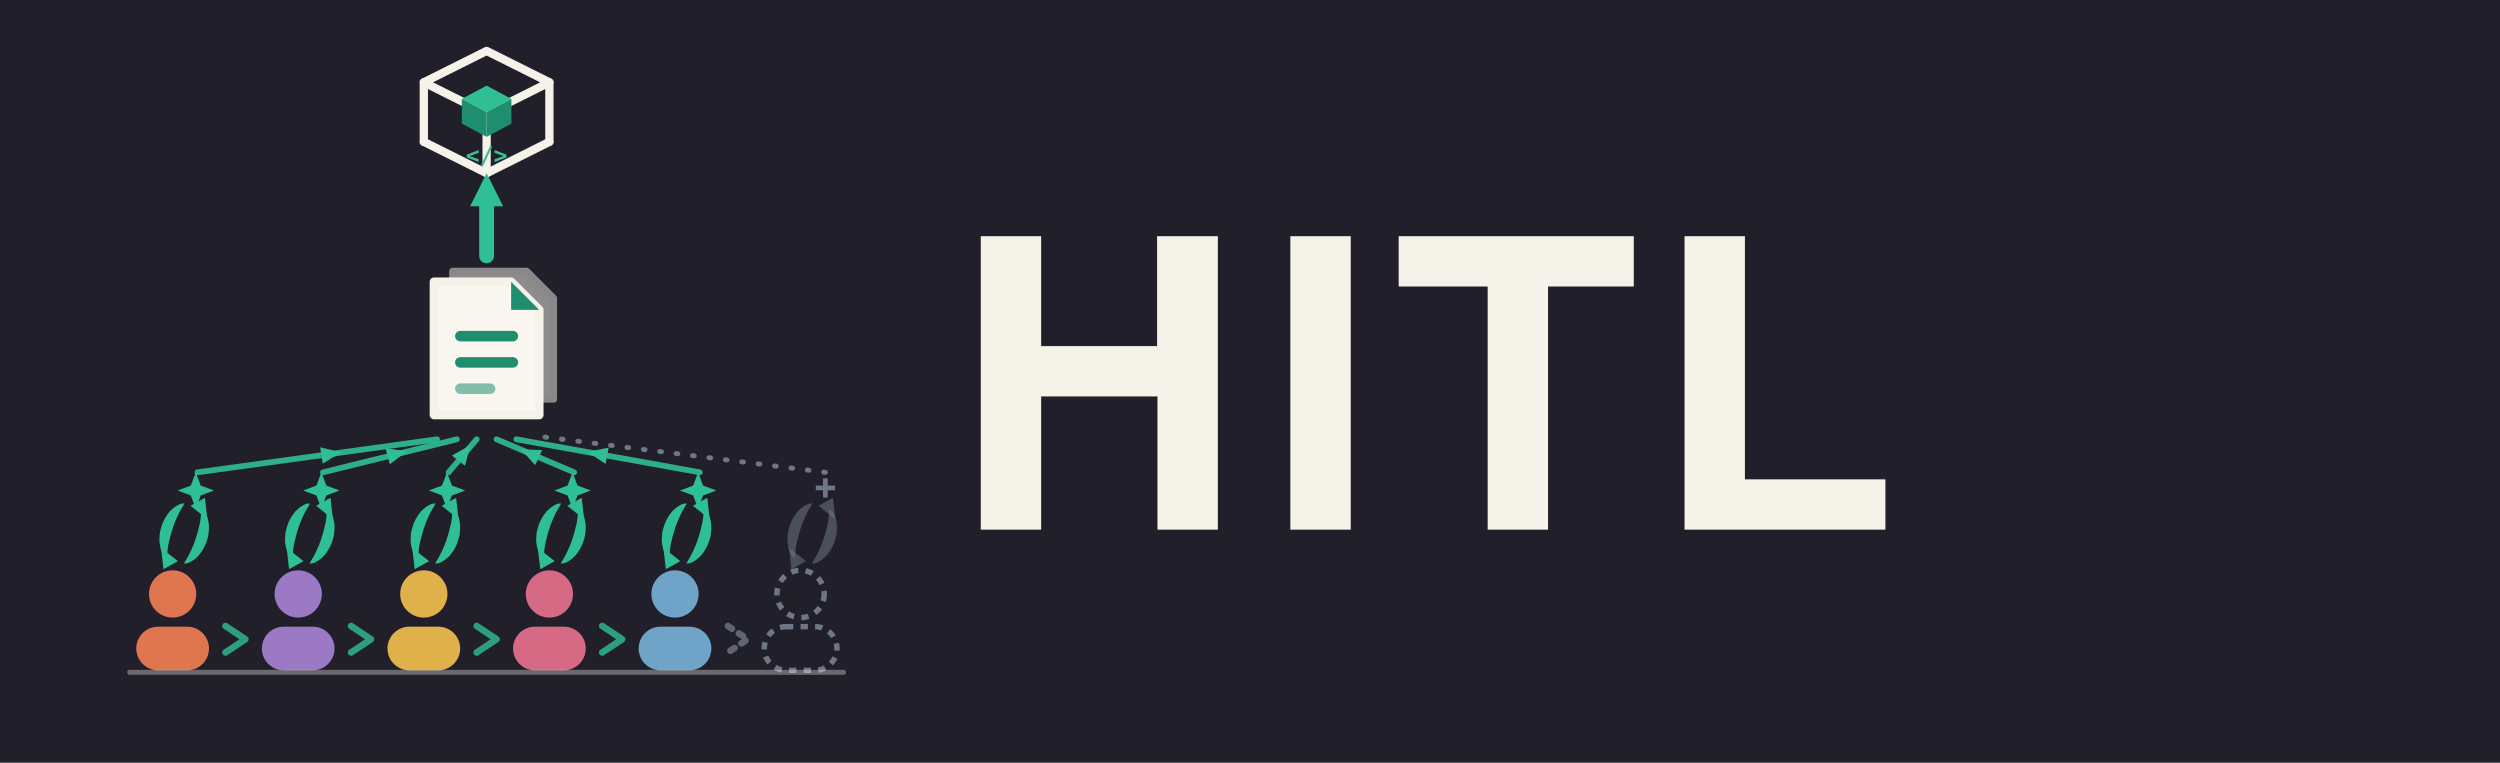
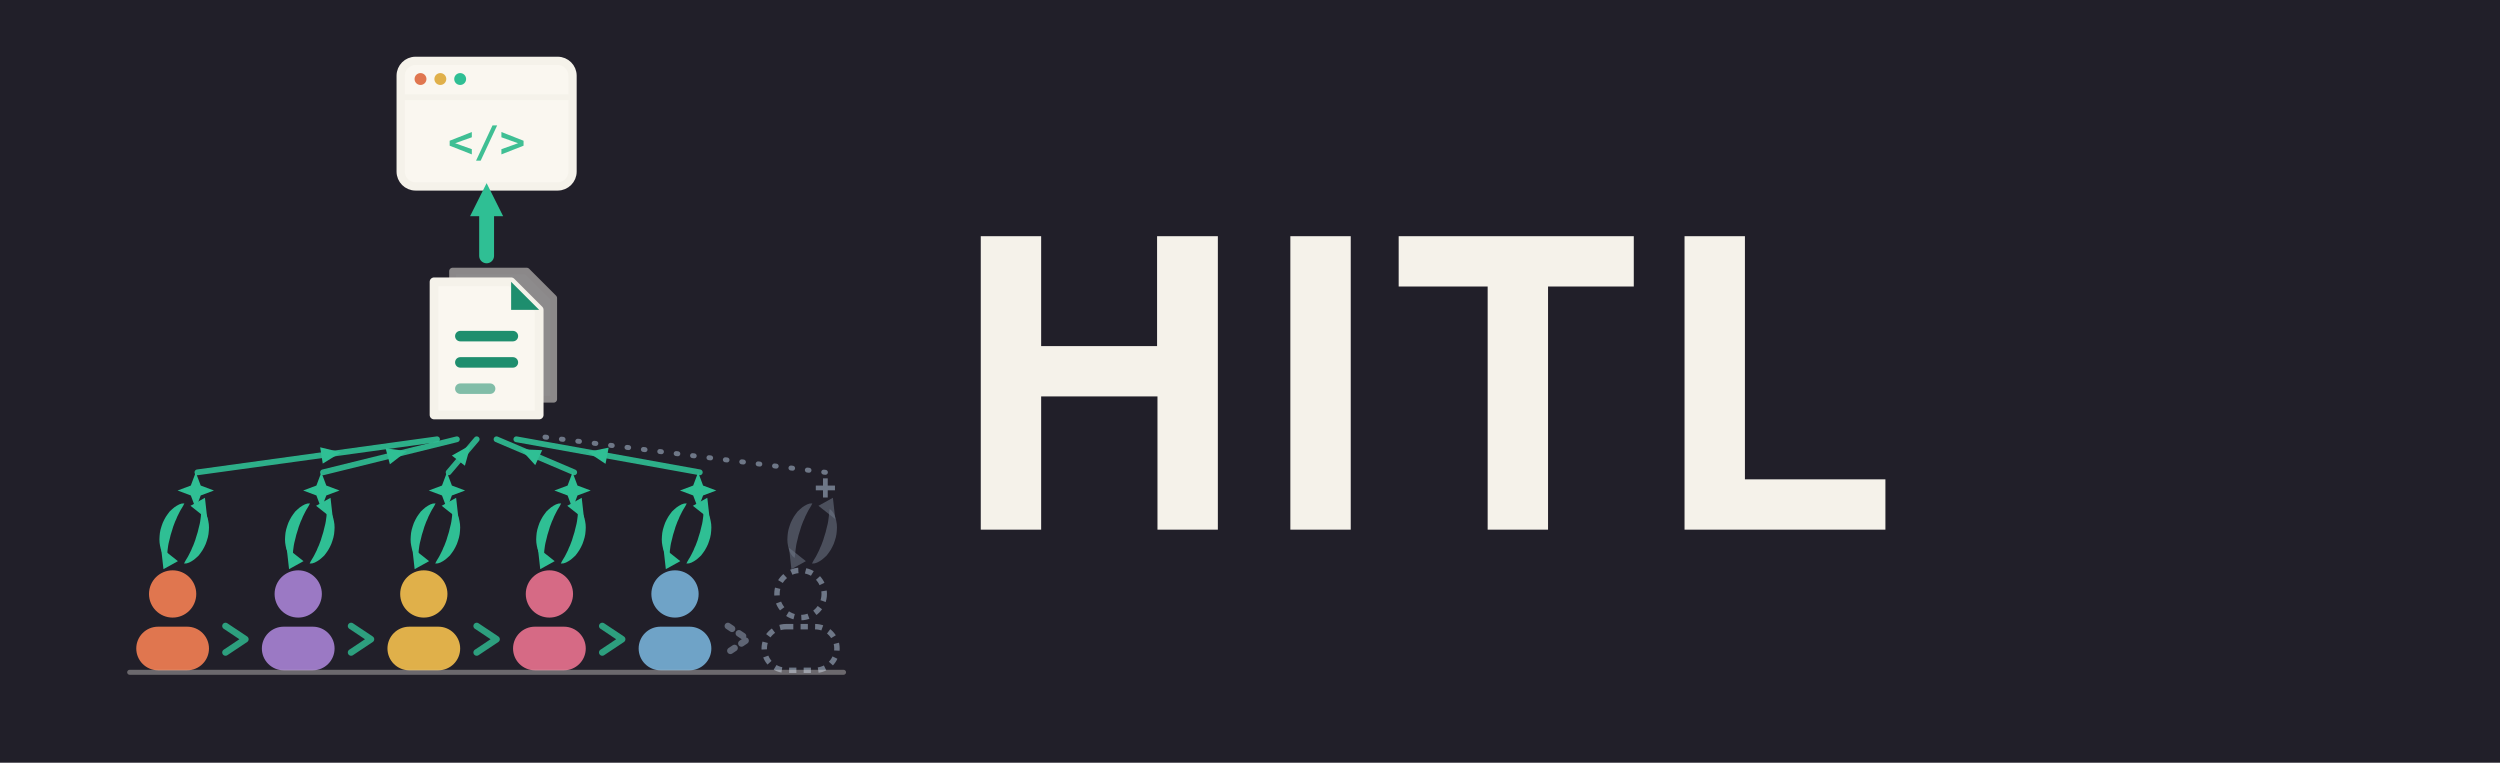
<svg xmlns="http://www.w3.org/2000/svg" width="1180" height="360" viewBox="0 0 1180 360">
  <rect width="1180" height="360" fill="#211F29" />
  <g transform="translate(30,10) scale(0.78) translate(0,-30)">
-     <g transform="translate(256,128)">
-       <g fill="none" stroke="#F5F2EA" stroke-width="5" stroke-linejoin="round" stroke-linecap="round">
-         <polygon points="0,-80 38,-61 0,-42 -38,-61" />
-         <line x1="-38" y1="-61" x2="-38" y2="-25" />
-         <line x1="38" y1="-61" x2="38" y2="-25" />
-         <line x1="0" y1="-42" x2="0" y2="-6" />
-         <polyline points="-38,-25 0,-6 38,-25" />
-       </g>
-       <polygon points="0,-59 15,-51 0,-43 -15,-51" fill="#2FBF94" />
-       <polygon points="-15,-51 0,-43 0,-28 -15,-36" fill="#1E8E6E" />
-       <polygon points="15,-51 0,-43 0,-28 15,-36" fill="#1E8E6E" />
-       <text x="0" y="-12" text-anchor="middle" font-family="Menlo, Consolas, monospace" font-weight="bold" font-size="14" fill="#3FBF94">&lt;/&gt;</text>
+     <g transform="translate(256,92)">
+       <rect x="-52" y="-38" width="104" height="76" rx="9" fill="#FAF7F0" stroke="#F5F2EA" stroke-width="5" />
+       <line x1="-52" y1="-16" x2="52" y2="-16" stroke="#F5F2EA" stroke-width="3.5" />
+       <circle cx="-40" cy="-27" r="3.6" fill="#E0764F" />
+       <circle cx="-28" cy="-27" r="3.6" fill="#E0B04A" />
+       <circle cx="-16" cy="-27" r="3.6" fill="#2FBF94" />
+       <text x="0" y="20" text-anchor="middle" font-family="Menlo, Consolas, monospace" font-weight="bold" font-size="26" fill="#3FBF94">&lt;/&gt;</text>
    </g>
-     <line x1="256" y1="172" x2="256" y2="140" stroke="#2FBF94" stroke-width="9" stroke-linecap="round" />
-     <polygon points="12,0 -8,10 -8,-10" fill="#2FBF94" transform="translate(256,134) rotate(-90)" />
+     <line x1="256" y1="172" x2="256" y2="146" stroke="#2FBF94" stroke-width="9" stroke-linecap="round" />
+     <polygon points="12,0 -8,10 -8,-10" fill="#2FBF94" transform="translate(256,140) rotate(-90)" />
    <g transform="translate(256,228)">
      <g transform="translate(10,-8) scale(1.02)" opacity="0.5">
        <path d="M -30 -38 L 14 -38 L 30 -22 L 30 38 L -30 38 Z" fill="#FAF7F0" stroke="#F5F2EA" stroke-width="4" stroke-linejoin="round" />
      </g>
      <g transform="scale(1.06)">
        <path d="M -30 -38 L 14 -38 L 30 -22 L 30 38 L -30 38 Z" fill="#FAF7F0" stroke="#F5F2EA" stroke-width="5" stroke-linejoin="round" />
        <path d="M 14 -38 L 14 -22 L 30 -22 Z" fill="#1E8E6E" />
        <rect x="-18" y="-10" width="36" height="6" rx="3" fill="#1E8E6E" />
        <rect x="-18" y="5" width="36" height="6" rx="3" fill="#1E8E6E" />
        <rect x="-18" y="20" width="23" height="6" rx="3" fill="#1E8E6E" opacity="0.55" />
      </g>
    </g>
    <line x1="81" y1="303" x2="226" y2="283" stroke="#2FBF94" stroke-width="3.5" stroke-linecap="round" opacity="0.9" />
    <polygon points="7,0 -5,5 -5,-5" fill="#2FBF94" transform="translate(161,292) rotate(-9)" />
    <g transform="translate(66,392) scale(1.1)" fill="#E0764F">
      <circle cx="0" cy="-14" r="13" />
      <rect x="-20" y="4" width="40" height="24" rx="12" />
    </g>
    <polygon points="72.9,358.2 74.5,358.1 76.0,357.6 77.5,356.8 79.0,355.8 80.4,354.6 81.8,353.3 83.0,351.7 84.1,350.1 85.1,348.3 86.0,346.4 86.7,344.4 87.3,342.4 87.7,340.4 87.9,338.4 88.0,336.4 87.9,334.4 87.6,332.5 87.2,330.7 86.6,329.0 85.8,327.5 84.8,326.2 83.6,325.2 83.6,325.2 83.4,326.7 83.2,328.2 83.1,329.6 82.9,331.1 82.7,332.6 82.4,334.2 82.0,335.8 81.6,337.4 81.2,339.1 80.7,340.7 80.2,342.3 79.7,344.0 79.1,345.6 78.5,347.2 77.8,348.7 77.2,350.2 76.5,351.6 75.8,353.0 75.1,354.3 74.3,355.6 73.6,356.8 72.9,358.2" fill="#2FBF94" />
    <polygon points="7,0 -5,5 -5,-5" fill="#2FBF94" transform="translate(83.6,325.2) rotate(61)" />
    <polygon points="73.1,321.8 71.5,321.9 70.0,322.4 68.5,323.2 67.0,324.2 65.6,325.4 64.2,326.7 63.0,328.3 61.9,329.9 60.9,331.7 60.0,333.6 59.3,335.6 58.7,337.6 58.3,339.6 58.1,341.6 58.0,343.6 58.1,345.6 58.4,347.5 58.8,349.3 59.4,351.0 60.2,352.5 61.2,353.8 62.4,354.8 62.4,354.8 62.6,353.3 62.8,351.8 62.9,350.4 63.1,348.9 63.3,347.4 63.6,345.8 64.0,344.2 64.4,342.6 64.8,340.9 65.3,339.3 65.8,337.7 66.3,336.0 66.9,334.4 67.5,332.8 68.2,331.3 68.8,329.8 69.5,328.4 70.2,327.0 70.9,325.7 71.7,324.4 72.4,323.2 73.1,321.8" fill="#2FBF94" />
    <polygon points="7,0 -5,5 -5,-5" fill="#2FBF94" transform="translate(62.4,354.8) rotate(-119)" />
    <path transform="translate(80,314) scale(1.0)" fill="#2FBF94" d="M0,-11 L3,-3 L11,0 L3,3 L0,11 L-3,3 L-11,0 L-3,-3 Z" />
    <line x1="157" y1="303" x2="238" y2="283" stroke="#2FBF94" stroke-width="3.5" stroke-linecap="round" opacity="0.9" />
    <polygon points="7,0 -5,5 -5,-5" fill="#2FBF94" transform="translate(201,292) rotate(-15)" />
    <g transform="translate(142,392) scale(1.1)" fill="#9B79C4">
      <circle cx="0" cy="-14" r="13" />
      <rect x="-20" y="4" width="40" height="24" rx="12" />
    </g>
    <polygon points="148.9,358.2 150.5,358.1 152.0,357.6 153.5,356.8 155.0,355.8 156.4,354.6 157.8,353.3 159.0,351.7 160.1,350.1 161.1,348.3 162.0,346.4 162.7,344.4 163.3,342.4 163.7,340.4 163.9,338.4 164.0,336.4 163.9,334.4 163.6,332.5 163.2,330.7 162.6,329.0 161.8,327.5 160.8,326.2 159.6,325.2 159.6,325.2 159.4,326.7 159.2,328.2 159.1,329.6 158.9,331.1 158.7,332.6 158.4,334.2 158.0,335.8 157.6,337.4 157.2,339.1 156.7,340.7 156.2,342.3 155.7,344.0 155.1,345.6 154.5,347.2 153.8,348.7 153.2,350.2 152.5,351.6 151.8,353.0 151.1,354.3 150.3,355.6 149.6,356.8 148.9,358.2" fill="#2FBF94" />
    <polygon points="7,0 -5,5 -5,-5" fill="#2FBF94" transform="translate(159.6,325.2) rotate(61)" />
    <polygon points="149.1,321.8 147.5,321.9 146.0,322.4 144.5,323.2 143.0,324.2 141.6,325.4 140.2,326.7 139.0,328.3 137.9,329.9 136.9,331.7 136.0,333.6 135.3,335.6 134.7,337.6 134.3,339.6 134.1,341.6 134.0,343.6 134.1,345.6 134.4,347.5 134.8,349.3 135.4,351.0 136.2,352.5 137.2,353.8 138.4,354.8 138.4,354.8 138.6,353.3 138.8,351.8 138.9,350.4 139.1,348.9 139.3,347.4 139.6,345.8 140.0,344.2 140.4,342.6 140.8,340.9 141.3,339.3 141.8,337.7 142.3,336.0 142.9,334.4 143.5,332.8 144.2,331.3 144.8,329.8 145.5,328.4 146.2,327.0 146.9,325.7 147.7,324.4 148.4,323.2 149.1,321.8" fill="#2FBF94" />
    <polygon points="7,0 -5,5 -5,-5" fill="#2FBF94" transform="translate(138.4,354.8) rotate(-119)" />
    <path transform="translate(156,314) scale(1.0)" fill="#2FBF94" d="M0,-11 L3,-3 L11,0 L3,3 L0,11 L-3,3 L-11,0 L-3,-3 Z" />
    <line x1="233" y1="303" x2="250" y2="283" stroke="#2FBF94" stroke-width="3.5" stroke-linecap="round" opacity="0.9" />
    <polygon points="7,0 -5,5 -5,-5" fill="#2FBF94" transform="translate(242,292) rotate(-52)" />
    <g transform="translate(218,392) scale(1.1)" fill="#E0B04A">
      <circle cx="0" cy="-14" r="13" />
      <rect x="-20" y="4" width="40" height="24" rx="12" />
    </g>
    <polygon points="224.9,358.2 226.5,358.1 228.0,357.6 229.5,356.8 231.0,355.8 232.4,354.6 233.8,353.3 235.0,351.7 236.1,350.1 237.1,348.3 238.0,346.4 238.7,344.4 239.3,342.4 239.7,340.4 239.9,338.4 240.0,336.4 239.9,334.4 239.6,332.5 239.2,330.7 238.6,329.0 237.8,327.5 236.8,326.2 235.6,325.2 235.6,325.2 235.4,326.7 235.2,328.2 235.1,329.6 234.9,331.1 234.7,332.6 234.4,334.2 234.0,335.8 233.6,337.4 233.2,339.1 232.7,340.7 232.2,342.3 231.7,344.0 231.1,345.6 230.5,347.2 229.8,348.7 229.2,350.2 228.5,351.6 227.8,353.0 227.1,354.3 226.3,355.6 225.6,356.8 224.9,358.2" fill="#2FBF94" />
    <polygon points="7,0 -5,5 -5,-5" fill="#2FBF94" transform="translate(235.6,325.2) rotate(61)" />
    <polygon points="225.1,321.8 223.5,321.9 222.0,322.4 220.5,323.2 219.0,324.2 217.6,325.4 216.2,326.7 215.0,328.3 213.9,329.9 212.9,331.7 212.0,333.6 211.3,335.6 210.7,337.6 210.3,339.6 210.1,341.6 210.0,343.6 210.1,345.6 210.4,347.5 210.8,349.3 211.4,351.0 212.2,352.5 213.2,353.8 214.4,354.8 214.4,354.8 214.6,353.3 214.8,351.8 214.9,350.4 215.1,348.9 215.3,347.4 215.6,345.8 216.0,344.2 216.4,342.6 216.8,340.9 217.3,339.3 217.8,337.7 218.3,336.0 218.9,334.4 219.5,332.8 220.2,331.3 220.8,329.8 221.5,328.4 222.2,327.0 222.9,325.7 223.7,324.4 224.4,323.2 225.1,321.8" fill="#2FBF94" />
    <polygon points="7,0 -5,5 -5,-5" fill="#2FBF94" transform="translate(214.4,354.8) rotate(-119)" />
    <path transform="translate(232,314) scale(1.0)" fill="#2FBF94" d="M0,-11 L3,-3 L11,0 L3,3 L0,11 L-3,3 L-11,0 L-3,-3 Z" />
    <line x1="309" y1="303" x2="262" y2="283" stroke="#2FBF94" stroke-width="3.5" stroke-linecap="round" opacity="0.9" />
    <polygon points="7,0 -5,5 -5,-5" fill="#2FBF94" transform="translate(283,292) rotate(-155)" />
    <g transform="translate(294,392) scale(1.1)" fill="#D66A85">
      <circle cx="0" cy="-14" r="13" />
      <rect x="-20" y="4" width="40" height="24" rx="12" />
    </g>
    <polygon points="300.9,358.2 302.5,358.1 304.0,357.6 305.5,356.8 307.0,355.8 308.4,354.6 309.8,353.3 311.0,351.7 312.1,350.1 313.1,348.3 314.0,346.4 314.7,344.4 315.3,342.4 315.7,340.4 315.9,338.4 316.0,336.4 315.9,334.4 315.6,332.5 315.2,330.7 314.6,329.0 313.8,327.5 312.8,326.2 311.6,325.2 311.6,325.2 311.4,326.7 311.2,328.2 311.1,329.6 310.9,331.1 310.7,332.6 310.4,334.2 310.0,335.8 309.6,337.4 309.2,339.1 308.7,340.7 308.2,342.3 307.7,344.0 307.1,345.6 306.5,347.2 305.8,348.7 305.2,350.2 304.5,351.6 303.8,353.0 303.1,354.3 302.3,355.6 301.6,356.8 300.9,358.2" fill="#2FBF94" />
    <polygon points="7,0 -5,5 -5,-5" fill="#2FBF94" transform="translate(311.6,325.2) rotate(61)" />
    <polygon points="301.1,321.8 299.5,321.9 298.0,322.4 296.5,323.2 295.0,324.2 293.6,325.4 292.2,326.7 291.0,328.3 289.9,329.9 288.9,331.7 288.0,333.6 287.3,335.6 286.7,337.6 286.3,339.6 286.1,341.6 286.0,343.6 286.1,345.6 286.4,347.5 286.8,349.3 287.4,351.0 288.2,352.5 289.2,353.8 290.4,354.8 290.4,354.8 290.6,353.3 290.8,351.8 290.9,350.4 291.1,348.9 291.3,347.4 291.6,345.8 292.0,344.2 292.4,342.6 292.8,340.9 293.3,339.3 293.8,337.7 294.3,336.0 294.9,334.4 295.5,332.8 296.2,331.3 296.8,329.8 297.5,328.4 298.2,327.0 298.9,325.7 299.7,324.4 300.4,323.2 301.1,321.8" fill="#2FBF94" />
    <polygon points="7,0 -5,5 -5,-5" fill="#2FBF94" transform="translate(290.4,354.8) rotate(-119)" />
    <path transform="translate(308,314) scale(1.0)" fill="#2FBF94" d="M0,-11 L3,-3 L11,0 L3,3 L0,11 L-3,3 L-11,0 L-3,-3 Z" />
    <line x1="385" y1="303" x2="274" y2="283" stroke="#2FBF94" stroke-width="3.5" stroke-linecap="round" opacity="0.9" />
    <polygon points="7,0 -5,5 -5,-5" fill="#2FBF94" transform="translate(324,292) rotate(-169)" />
    <g transform="translate(370,392) scale(1.1)" fill="#6FA3C7">
      <circle cx="0" cy="-14" r="13" />
      <rect x="-20" y="4" width="40" height="24" rx="12" />
    </g>
    <polygon points="376.9,358.2 378.5,358.1 380.0,357.6 381.5,356.8 383.0,355.8 384.4,354.6 385.8,353.3 387.0,351.7 388.1,350.1 389.1,348.3 390.0,346.4 390.7,344.4 391.3,342.4 391.7,340.4 391.9,338.4 392.0,336.4 391.9,334.4 391.6,332.5 391.2,330.7 390.6,329.0 389.8,327.5 388.8,326.2 387.6,325.2 387.6,325.2 387.4,326.7 387.2,328.2 387.1,329.6 386.9,331.1 386.7,332.6 386.4,334.2 386.0,335.8 385.6,337.4 385.2,339.1 384.7,340.7 384.2,342.3 383.7,344.0 383.1,345.6 382.5,347.2 381.8,348.7 381.2,350.2 380.5,351.6 379.8,353.0 379.1,354.3 378.3,355.6 377.6,356.8 376.9,358.2" fill="#2FBF94" />
    <polygon points="7,0 -5,5 -5,-5" fill="#2FBF94" transform="translate(387.6,325.2) rotate(61)" />
    <polygon points="377.1,321.8 375.5,321.9 374.0,322.4 372.5,323.2 371.0,324.2 369.6,325.4 368.2,326.7 367.0,328.3 365.9,329.9 364.9,331.7 364.0,333.6 363.3,335.6 362.7,337.6 362.3,339.6 362.1,341.6 362.0,343.6 362.1,345.6 362.4,347.5 362.8,349.3 363.4,351.0 364.2,352.5 365.2,353.8 366.4,354.8 366.4,354.8 366.6,353.3 366.8,351.8 366.9,350.4 367.1,348.9 367.3,347.4 367.6,345.8 368.0,344.2 368.4,342.6 368.8,340.9 369.3,339.3 369.8,337.7 370.3,336.0 370.9,334.4 371.5,332.8 372.2,331.3 372.8,329.8 373.5,328.4 374.2,327.0 374.9,325.7 375.7,324.4 376.4,323.2 377.1,321.8" fill="#2FBF94" />
    <polygon points="7,0 -5,5 -5,-5" fill="#2FBF94" transform="translate(366.4,354.8) rotate(-119)" />
    <path transform="translate(384,314) scale(1.0)" fill="#2FBF94" d="M0,-11 L3,-3 L11,0 L3,3 L0,11 L-3,3 L-11,0 L-3,-3 Z" />
    <line x1="461" y1="303" x2="286" y2="281" stroke="#6E7787" stroke-width="3" stroke-linecap="round" stroke-dasharray="1 9" />
    <g transform="translate(446,392) scale(1.1)" fill="none" stroke="#6E7787" stroke-width="3" stroke-dasharray="4 4">
      <circle cx="0" cy="-14" r="13" />
      <rect x="-20" y="4" width="40" height="24" rx="12" />
    </g>
    <polygon points="452.9,358.2 454.5,358.1 456.0,357.6 457.5,356.8 459.0,355.8 460.4,354.6 461.8,353.3 463.0,351.7 464.1,350.1 465.1,348.3 466.0,346.4 466.7,344.4 467.3,342.4 467.7,340.4 467.9,338.4 468.0,336.4 467.9,334.4 467.6,332.5 467.2,330.7 466.6,329.0 465.8,327.5 464.8,326.2 463.6,325.2 463.6,325.2 463.4,326.7 463.2,328.2 463.1,329.6 462.9,331.1 462.7,332.6 462.4,334.2 462.0,335.8 461.6,337.4 461.2,339.1 460.7,340.7 460.2,342.3 459.7,344.0 459.1,345.6 458.5,347.2 457.8,348.7 457.2,350.2 456.5,351.6 455.8,353.0 455.1,354.3 454.3,355.6 453.6,356.8 452.9,358.2" fill="#6E7787" opacity="0.55" />
    <polygon points="7,0 -5,5 -5,-5" fill="#6E7787" opacity="0.55" transform="translate(463.6,325.2) rotate(61)" />
    <polygon points="453.1,321.8 451.5,321.9 450.0,322.4 448.5,323.2 447.0,324.2 445.6,325.4 444.2,326.7 443.0,328.3 441.9,329.9 440.9,331.7 440.0,333.6 439.3,335.6 438.7,337.6 438.3,339.6 438.1,341.6 438.0,343.6 438.1,345.6 438.4,347.5 438.8,349.3 439.4,351.0 440.2,352.5 441.2,353.8 442.4,354.8 442.4,354.8 442.6,353.3 442.8,351.8 442.9,350.4 443.1,348.9 443.3,347.4 443.6,345.8 444.0,344.2 444.4,342.6 444.8,340.9 445.3,339.3 445.8,337.7 446.3,336.0 446.9,334.4 447.5,332.8 448.2,331.3 448.8,329.8 449.5,328.4 450.2,327.0 450.9,325.7 451.7,324.4 452.4,323.2 453.1,321.8" fill="#6E7787" opacity="0.55" />
    <polygon points="7,0 -5,5 -5,-5" fill="#6E7787" opacity="0.55" transform="translate(442.4,354.8) rotate(-119)" />
    <text x="454" y="318" font-family="'Helvetica Neue', Helvetica, Arial, sans-serif" font-weight="700" font-size="24" fill="#6E7787">+</text>
    <polyline points="98,396 110,404 98,412" fill="none" stroke="#2FBF94" stroke-width="4" stroke-linecap="round" stroke-linejoin="round" opacity="0.8" />
    <polyline points="174,396 186,404 174,412" fill="none" stroke="#2FBF94" stroke-width="4" stroke-linecap="round" stroke-linejoin="round" opacity="0.8" />
    <polyline points="250,396 262,404 250,412" fill="none" stroke="#2FBF94" stroke-width="4" stroke-linecap="round" stroke-linejoin="round" opacity="0.8" />
    <polyline points="326,396 338,404 326,412" fill="none" stroke="#2FBF94" stroke-width="4" stroke-linecap="round" stroke-linejoin="round" opacity="0.8" />
    <polyline points="402,396 414,404 402,412" fill="none" stroke="#6E7787" stroke-width="4" stroke-linecap="round" stroke-linejoin="round" stroke-dasharray="3 5" opacity="0.8" />
    <line x1="40" y1="424" x2="472" y2="424" stroke="#F5F2EA" stroke-width="3" stroke-linecap="round" opacity="0.35" />
  </g>
  <text x="450" y="250" font-family="'Helvetica Neue', Helvetica, Arial, sans-serif" font-weight="800" font-size="190" letter-spacing="8" fill="#F5F2EA">HITL</text>
</svg>
